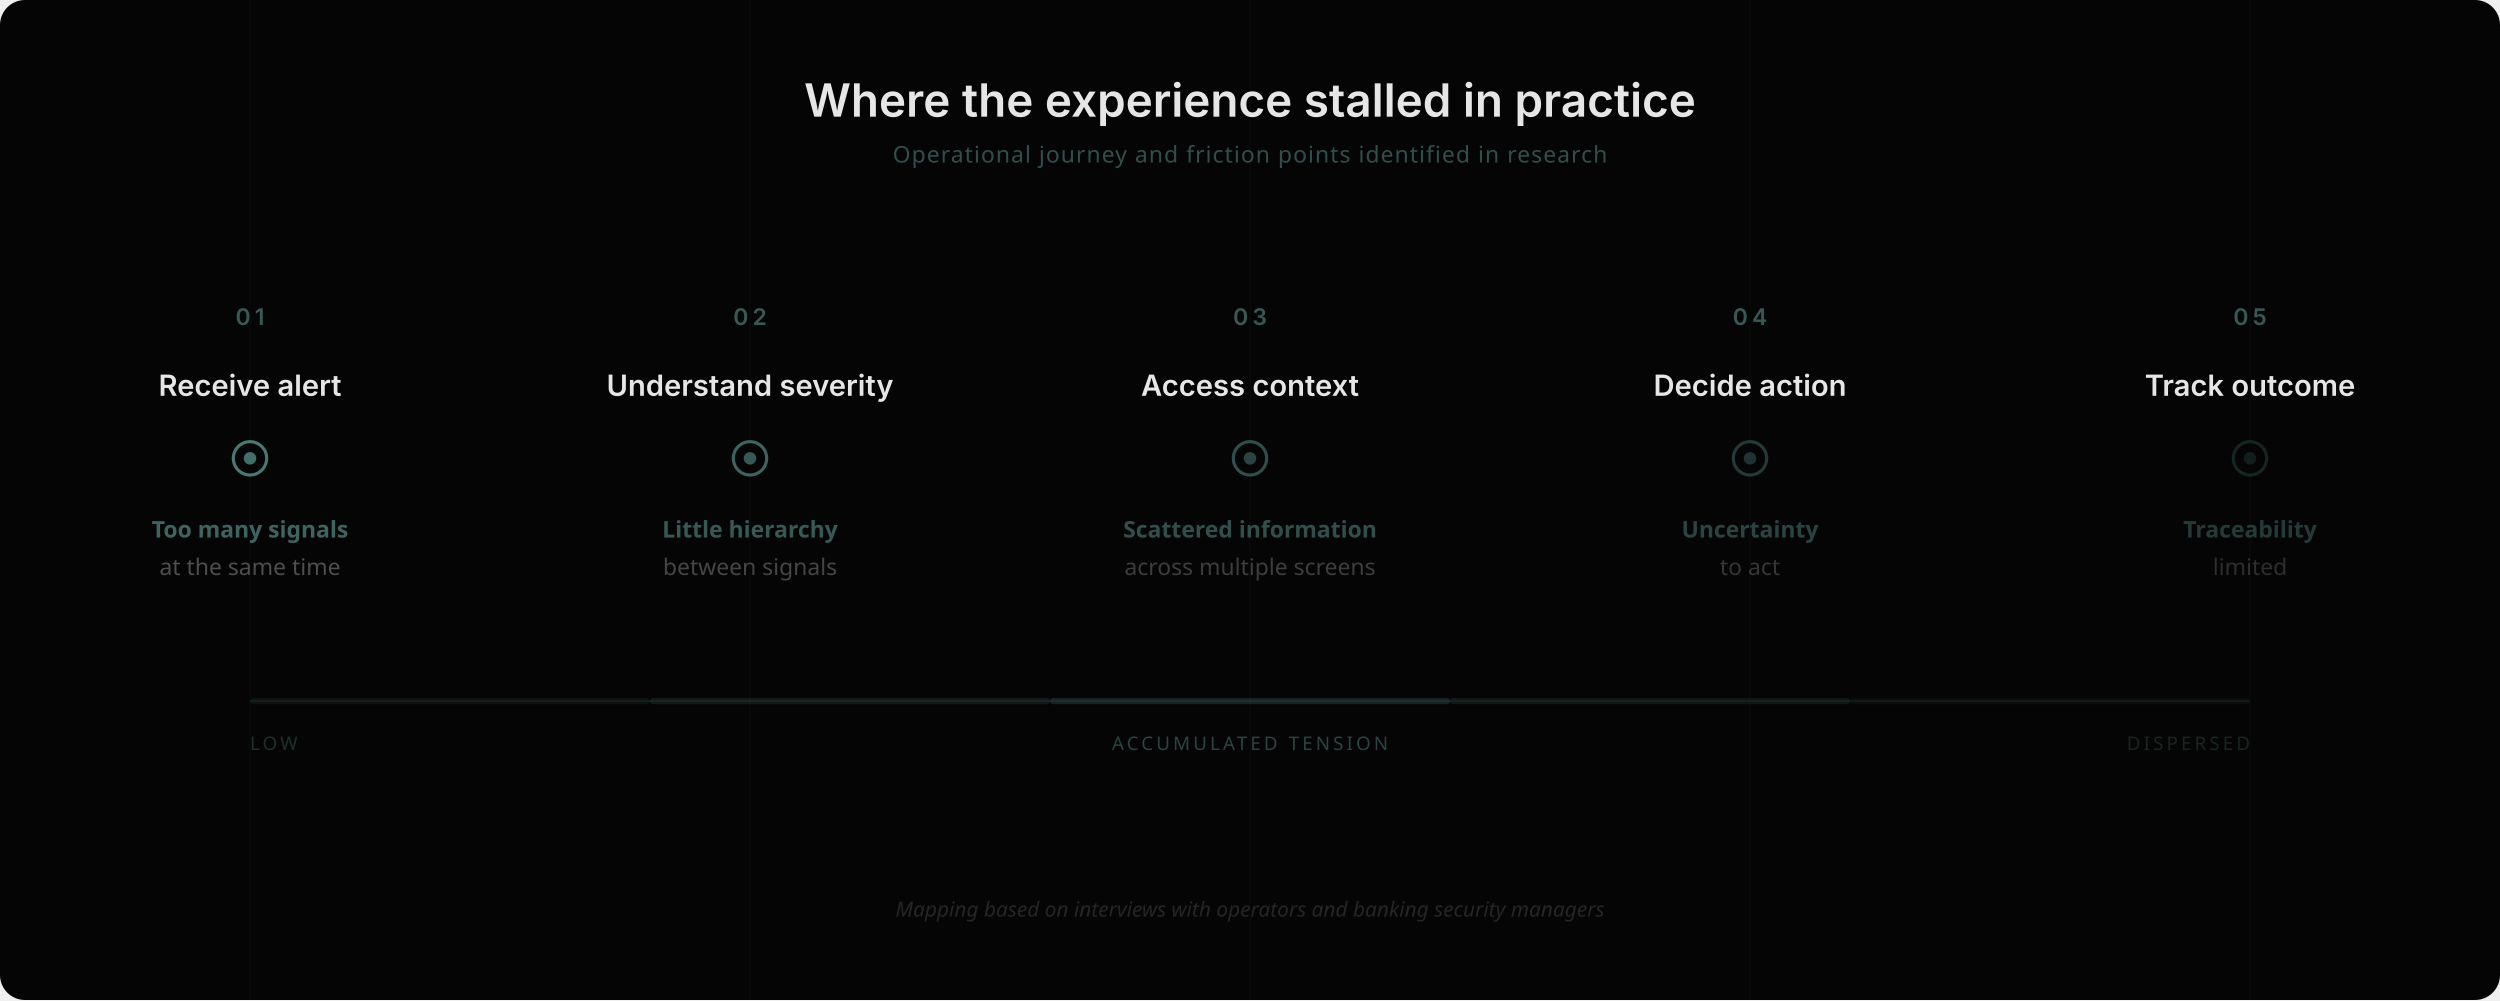
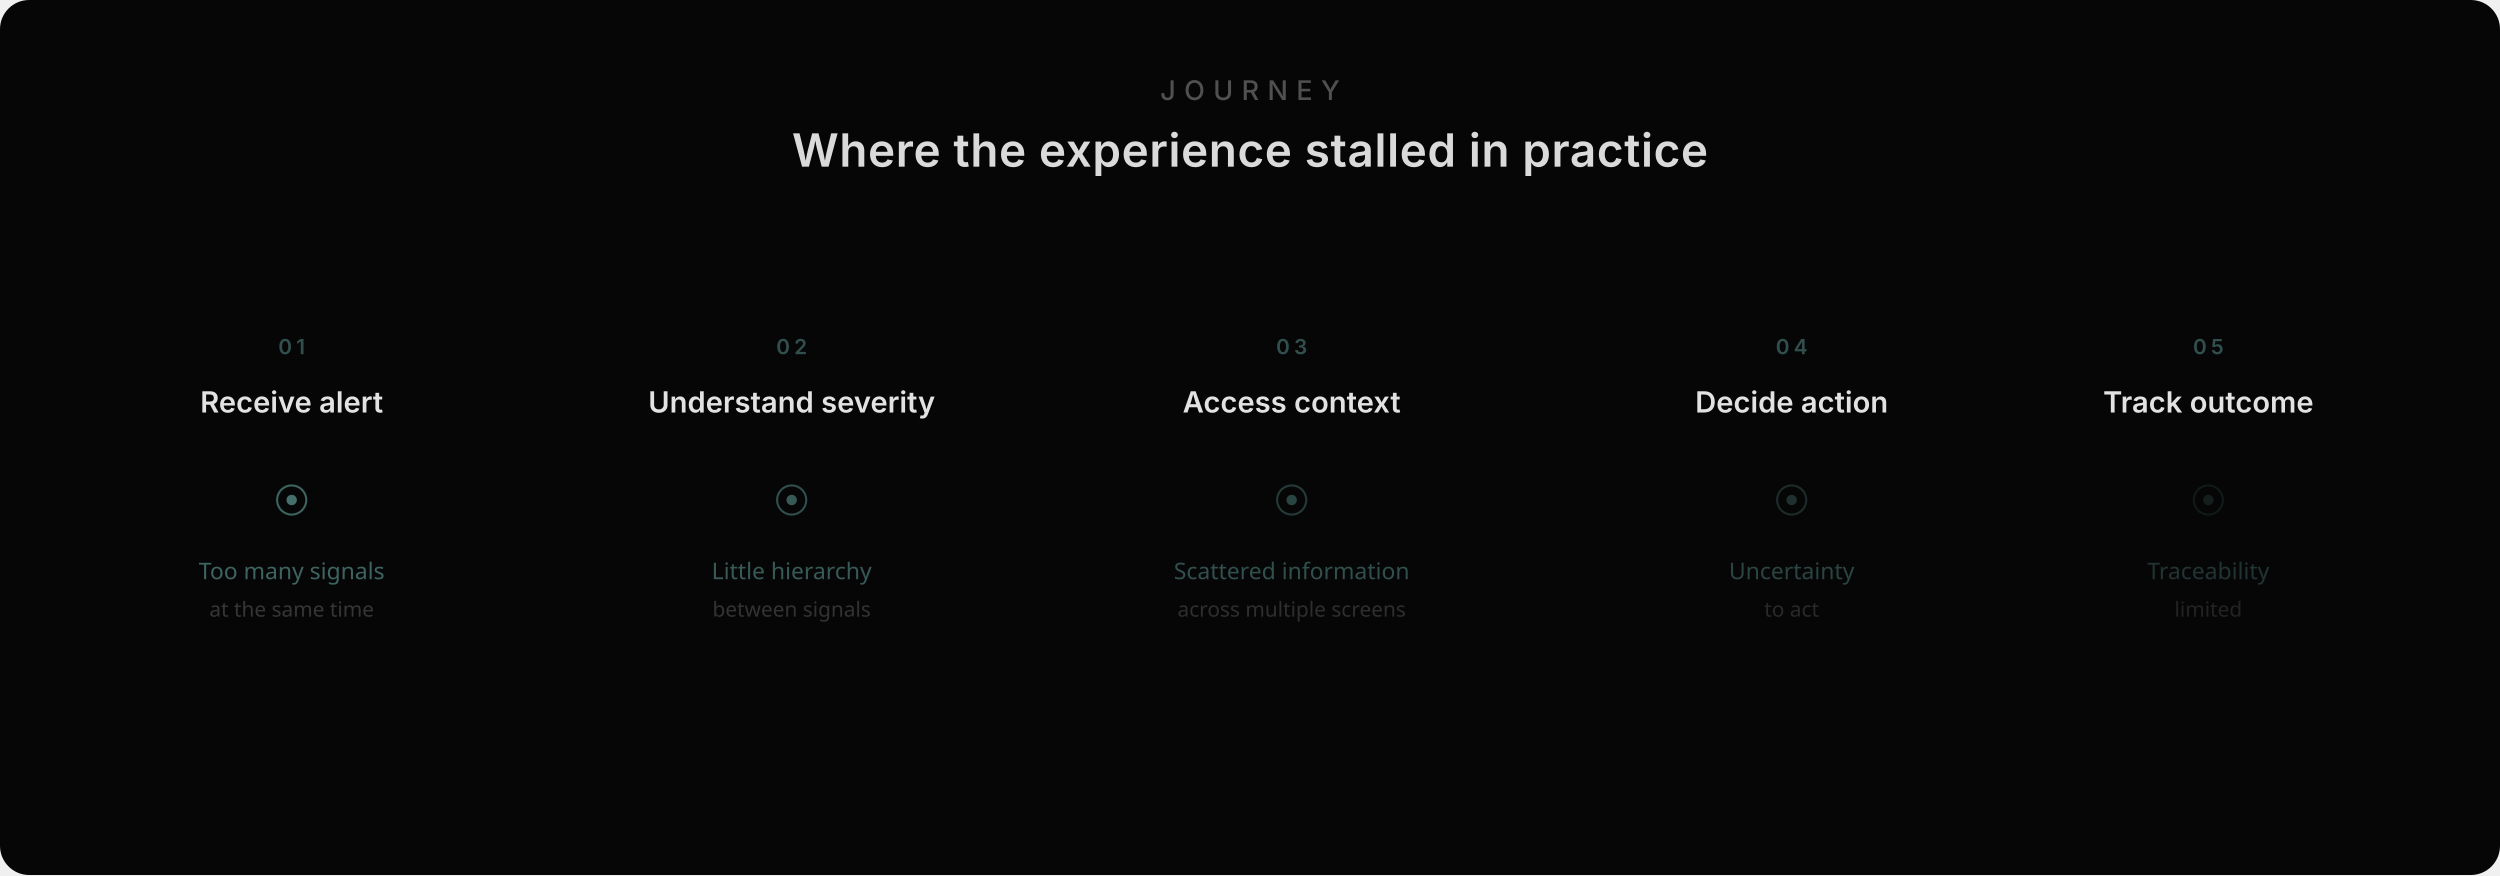
- <svg xmlns="http://www.w3.org/2000/svg" viewBox="0 0 1200 480" fill="none">
+ <svg xmlns="http://www.w3.org/2000/svg" viewBox="0 0 1200 420" fill="none">
  <defs>
    <linearGradient id="lineGrad" x1="0%" y1="0%" x2="100%" y2="0%">
-       <stop offset="0%" stop-color="#81d8d0" stop-opacity="0.6" />
-       <stop offset="50%" stop-color="#81d8d0" stop-opacity="0.3" />
-       <stop offset="100%" stop-color="#81d8d0" stop-opacity="0.08" />
+       <stop offset="0%" stop-color="#81d8d0" stop-opacity="0.5" />
+       <stop offset="40%" stop-color="#81d8d0" stop-opacity="0.35" />
+       <stop offset="70%" stop-color="#81d8d0" stop-opacity="0.18" />
+       <stop offset="100%" stop-color="#81d8d0" stop-opacity="0.06" />
    </linearGradient>
-     <filter id="noise">
-       <feTurbulence type="fractalNoise" baseFrequency="0.8" numOctaves="4" stitchTiles="stitch" />
-       <feColorMatrix type="saturate" values="0" />
-       <feComponentTransfer>
-         <feFuncA type="linear" slope="0.025" />
-       </feComponentTransfer>
-       <feBlend mode="overlay" in="SourceGraphic" />
-     </filter>
  </defs>
-   <rect width="1200" height="480" fill="#050505" rx="12" />
-   <rect width="1200" height="480" fill="url(#noise)" rx="12" opacity="0.4" />
-   <g opacity="0.02" stroke="#ffffff" stroke-width="0.5">
-     <line x1="120" y1="0" x2="120" y2="480" />
-     <line x1="360" y1="0" x2="360" y2="480" />
-     <line x1="600" y1="0" x2="600" y2="480" />
-     <line x1="840" y1="0" x2="840" y2="480" />
-     <line x1="1080" y1="0" x2="1080" y2="480" />
-   </g>
-   <text x="600" y="56" fill="#ffffff" font-family="system-ui, -apple-system, sans-serif" font-size="22" font-weight="600" text-anchor="middle" opacity="0.9">Where the experience stalled in practice</text>
-   <text x="600" y="78" fill="#81d8d0" font-family="system-ui, sans-serif" font-size="11" text-anchor="middle" opacity="0.35" letter-spacing="0.5">Operational journey and friction points identified in research</text>
-   <line x1="120" y1="220" x2="1080" y2="220" stroke="url(#lineGrad)" stroke-width="2" />
+   <rect width="1200" height="420" fill="#060606" rx="14" />
+   <text x="600" y="48" fill="#ffffff" font-family="system-ui, -apple-system, sans-serif" font-size="13" font-weight="500" text-anchor="middle" opacity="0.3" letter-spacing="4">JOURNEY</text>
+   <text x="600" y="80" fill="#ffffff" font-family="system-ui, -apple-system, sans-serif" font-size="22" font-weight="600" text-anchor="middle" opacity="0.85" letter-spacing="0.3">Where the experience stalled in practice</text>
+   <line x1="100" y1="240" x2="1100" y2="240" stroke="url(#lineGrad)" stroke-width="1.5" />
  <g>
-     <text x="120" y="156" fill="#81d8d0" font-family="system-ui, -apple-system, sans-serif" font-size="11" font-weight="600" text-anchor="middle" letter-spacing="2" opacity="0.4">01</text>
-     <text x="120" y="190" fill="#ffffff" font-family="system-ui, -apple-system, sans-serif" font-size="14" font-weight="600" text-anchor="middle" opacity="0.9">Receive alert</text>
-     <circle cx="120" cy="220" r="8" fill="#050505" stroke="#81d8d0" stroke-width="1.5" stroke-opacity="0.55" />
-     <circle cx="120" cy="220" r="3" fill="#81d8d0" opacity="0.5" />
-     <text x="120" y="258" fill="#81d8d0" font-family="system-ui, sans-serif" font-size="11" font-weight="600" text-anchor="middle" opacity="0.45">Too many signals</text>
-     <text x="120" y="276" fill="#a6a6a6" font-family="system-ui, sans-serif" font-size="11" text-anchor="middle" opacity="0.45">at the same time</text>
+     <text x="140" y="170" fill="#81d8d0" font-family="system-ui, -apple-system, sans-serif" font-size="10" font-weight="600" text-anchor="middle" letter-spacing="2" opacity="0.35">01</text>
+     <text x="140" y="198" fill="#ffffff" font-family="system-ui, -apple-system, sans-serif" font-size="14" font-weight="600" text-anchor="middle" opacity="0.88">Receive alert</text>
+     <circle cx="140" cy="240" r="7" fill="#060606" stroke="#81d8d0" stroke-width="1" stroke-opacity="0.45" />
+     <circle cx="140" cy="240" r="2.5" fill="#81d8d0" opacity="0.5" />
+     <text x="140" y="278" fill="#81d8d0" font-family="system-ui, sans-serif" font-size="11" font-weight="500" text-anchor="middle" opacity="0.45">Too many signals</text>
+     <text x="140" y="296" fill="#a6a6a6" font-family="system-ui, sans-serif" font-size="10" text-anchor="middle" opacity="0.3">at the same time</text>
  </g>
  <g>
-     <text x="360" y="156" fill="#81d8d0" font-family="system-ui, -apple-system, sans-serif" font-size="11" font-weight="600" text-anchor="middle" letter-spacing="2" opacity="0.4">02</text>
-     <text x="360" y="190" fill="#ffffff" font-family="system-ui, -apple-system, sans-serif" font-size="14" font-weight="600" text-anchor="middle" opacity="0.9">Understand severity</text>
-     <circle cx="360" cy="220" r="8" fill="#050505" stroke="#81d8d0" stroke-width="1.5" stroke-opacity="0.45" />
-     <circle cx="360" cy="220" r="3" fill="#81d8d0" opacity="0.4" />
-     <text x="360" y="258" fill="#81d8d0" font-family="system-ui, sans-serif" font-size="11" font-weight="600" text-anchor="middle" opacity="0.4">Little hierarchy</text>
-     <text x="360" y="276" fill="#a6a6a6" font-family="system-ui, sans-serif" font-size="11" text-anchor="middle" opacity="0.4">between signals</text>
+     <text x="380" y="170" fill="#81d8d0" font-family="system-ui, -apple-system, sans-serif" font-size="10" font-weight="600" text-anchor="middle" letter-spacing="2" opacity="0.35">02</text>
+     <text x="380" y="198" fill="#ffffff" font-family="system-ui, -apple-system, sans-serif" font-size="14" font-weight="600" text-anchor="middle" opacity="0.88">Understand severity</text>
+     <circle cx="380" cy="240" r="7" fill="#060606" stroke="#81d8d0" stroke-width="1" stroke-opacity="0.35" />
+     <circle cx="380" cy="240" r="2.5" fill="#81d8d0" opacity="0.4" />
+     <text x="380" y="278" fill="#81d8d0" font-family="system-ui, sans-serif" font-size="11" font-weight="500" text-anchor="middle" opacity="0.4">Little hierarchy</text>
+     <text x="380" y="296" fill="#a6a6a6" font-family="system-ui, sans-serif" font-size="10" text-anchor="middle" opacity="0.28">between signals</text>
  </g>
  <g>
-     <text x="600" y="156" fill="#81d8d0" font-family="system-ui, -apple-system, sans-serif" font-size="11" font-weight="600" text-anchor="middle" letter-spacing="2" opacity="0.4">03</text>
-     <text x="600" y="190" fill="#ffffff" font-family="system-ui, -apple-system, sans-serif" font-size="14" font-weight="600" text-anchor="middle" opacity="0.9">Access context</text>
-     <circle cx="600" cy="220" r="8" fill="#050505" stroke="#81d8d0" stroke-width="1.5" stroke-opacity="0.35" />
-     <circle cx="600" cy="220" r="3" fill="#81d8d0" opacity="0.3" />
-     <text x="600" y="258" fill="#81d8d0" font-family="system-ui, sans-serif" font-size="11" font-weight="600" text-anchor="middle" opacity="0.35">Scattered information</text>
-     <text x="600" y="276" fill="#a6a6a6" font-family="system-ui, sans-serif" font-size="11" text-anchor="middle" opacity="0.35">across multiple screens</text>
+     <text x="620" y="170" fill="#81d8d0" font-family="system-ui, -apple-system, sans-serif" font-size="10" font-weight="600" text-anchor="middle" letter-spacing="2" opacity="0.35">03</text>
+     <text x="620" y="198" fill="#ffffff" font-family="system-ui, -apple-system, sans-serif" font-size="14" font-weight="600" text-anchor="middle" opacity="0.88">Access context</text>
+     <circle cx="620" cy="240" r="7" fill="#060606" stroke="#81d8d0" stroke-width="1" stroke-opacity="0.25" />
+     <circle cx="620" cy="240" r="2.5" fill="#81d8d0" opacity="0.3" />
+     <text x="620" y="278" fill="#81d8d0" font-family="system-ui, sans-serif" font-size="11" font-weight="500" text-anchor="middle" opacity="0.35">Scattered information</text>
+     <text x="620" y="296" fill="#a6a6a6" font-family="system-ui, sans-serif" font-size="10" text-anchor="middle" opacity="0.25">across multiple screens</text>
  </g>
  <g>
-     <text x="840" y="156" fill="#81d8d0" font-family="system-ui, -apple-system, sans-serif" font-size="11" font-weight="600" text-anchor="middle" letter-spacing="2" opacity="0.4">04</text>
-     <text x="840" y="190" fill="#ffffff" font-family="system-ui, -apple-system, sans-serif" font-size="14" font-weight="600" text-anchor="middle" opacity="0.9">Decide action</text>
-     <circle cx="840" cy="220" r="8" fill="#050505" stroke="#81d8d0" stroke-width="1.5" stroke-opacity="0.25" />
-     <circle cx="840" cy="220" r="3" fill="#81d8d0" opacity="0.22" />
-     <text x="840" y="258" fill="#81d8d0" font-family="system-ui, sans-serif" font-size="11" font-weight="600" text-anchor="middle" opacity="0.3">Uncertainty</text>
-     <text x="840" y="276" fill="#a6a6a6" font-family="system-ui, sans-serif" font-size="11" text-anchor="middle" opacity="0.3">to act</text>
+     <text x="860" y="170" fill="#81d8d0" font-family="system-ui, -apple-system, sans-serif" font-size="10" font-weight="600" text-anchor="middle" letter-spacing="2" opacity="0.35">04</text>
+     <text x="860" y="198" fill="#ffffff" font-family="system-ui, -apple-system, sans-serif" font-size="14" font-weight="600" text-anchor="middle" opacity="0.88">Decide action</text>
+     <circle cx="860" cy="240" r="7" fill="#060606" stroke="#81d8d0" stroke-width="1" stroke-opacity="0.18" />
+     <circle cx="860" cy="240" r="2.5" fill="#81d8d0" opacity="0.2" />
+     <text x="860" y="278" fill="#81d8d0" font-family="system-ui, sans-serif" font-size="11" font-weight="500" text-anchor="middle" opacity="0.3">Uncertainty</text>
+     <text x="860" y="296" fill="#a6a6a6" font-family="system-ui, sans-serif" font-size="10" text-anchor="middle" opacity="0.22">to act</text>
  </g>
  <g>
-     <text x="1080" y="156" fill="#81d8d0" font-family="system-ui, -apple-system, sans-serif" font-size="11" font-weight="600" text-anchor="middle" letter-spacing="2" opacity="0.4">05</text>
-     <text x="1080" y="190" fill="#ffffff" font-family="system-ui, -apple-system, sans-serif" font-size="14" font-weight="600" text-anchor="middle" opacity="0.9">Track outcome</text>
-     <circle cx="1080" cy="220" r="8" fill="#050505" stroke="#81d8d0" stroke-width="1.5" stroke-opacity="0.15" />
-     <circle cx="1080" cy="220" r="3" fill="#81d8d0" opacity="0.12" />
-     <text x="1080" y="258" fill="#81d8d0" font-family="system-ui, sans-serif" font-size="11" font-weight="600" text-anchor="middle" opacity="0.25">Traceability</text>
-     <text x="1080" y="276" fill="#a6a6a6" font-family="system-ui, sans-serif" font-size="11" text-anchor="middle" opacity="0.25">limited</text>
+     <text x="1060" y="170" fill="#81d8d0" font-family="system-ui, -apple-system, sans-serif" font-size="10" font-weight="600" text-anchor="middle" letter-spacing="2" opacity="0.35">05</text>
+     <text x="1060" y="198" fill="#ffffff" font-family="system-ui, -apple-system, sans-serif" font-size="14" font-weight="600" text-anchor="middle" opacity="0.88">Track outcome</text>
+     <circle cx="1060" cy="240" r="7" fill="#060606" stroke="#81d8d0" stroke-width="1" stroke-opacity="0.1" />
+     <circle cx="1060" cy="240" r="2.5" fill="#81d8d0" opacity="0.12" />
+     <text x="1060" y="278" fill="#81d8d0" font-family="system-ui, sans-serif" font-size="11" font-weight="500" text-anchor="middle" opacity="0.22">Traceability</text>
+     <text x="1060" y="296" fill="#a6a6a6" font-family="system-ui, sans-serif" font-size="10" text-anchor="middle" opacity="0.18">limited</text>
  </g>
-   <rect x="120" y="336" width="960" height="1" rx="0.5" fill="#81d8d0" opacity="0.06" />
-   <rect x="120" y="335" width="192" height="3" rx="1.5" fill="#81d8d0" opacity="0.06" />
-   <rect x="312" y="335" width="192" height="3" rx="1.5" fill="#81d8d0" opacity="0.1" />
-   <rect x="504" y="335" width="192" height="3" rx="1.5" fill="#81d8d0" opacity="0.14" />
-   <rect x="696" y="335" width="192" height="3" rx="1.5" fill="#81d8d0" opacity="0.08" />
-   <rect x="888" y="335" width="192" height="3" rx="1.5" fill="#81d8d0" opacity="0.04" />
-   <text x="120" y="360" fill="#81d8d0" font-family="system-ui, sans-serif" font-size="9" opacity="0.2" letter-spacing="1.5">LOW</text>
-   <text x="600" y="360" fill="#81d8d0" font-family="system-ui, sans-serif" font-size="9" text-anchor="middle" opacity="0.3" letter-spacing="1.5">ACCUMULATED TENSION</text>
-   <text x="1080" y="360" fill="#81d8d0" font-family="system-ui, sans-serif" font-size="9" text-anchor="end" opacity="0.15" letter-spacing="1.5">DISPERSED</text>
-   <text x="600" y="440" fill="#a6a6a6" font-family="system-ui, sans-serif" font-size="10" text-anchor="middle" opacity="0.2" font-style="italic">Mapping based on interviews with operators and banking security managers</text>
</svg>
